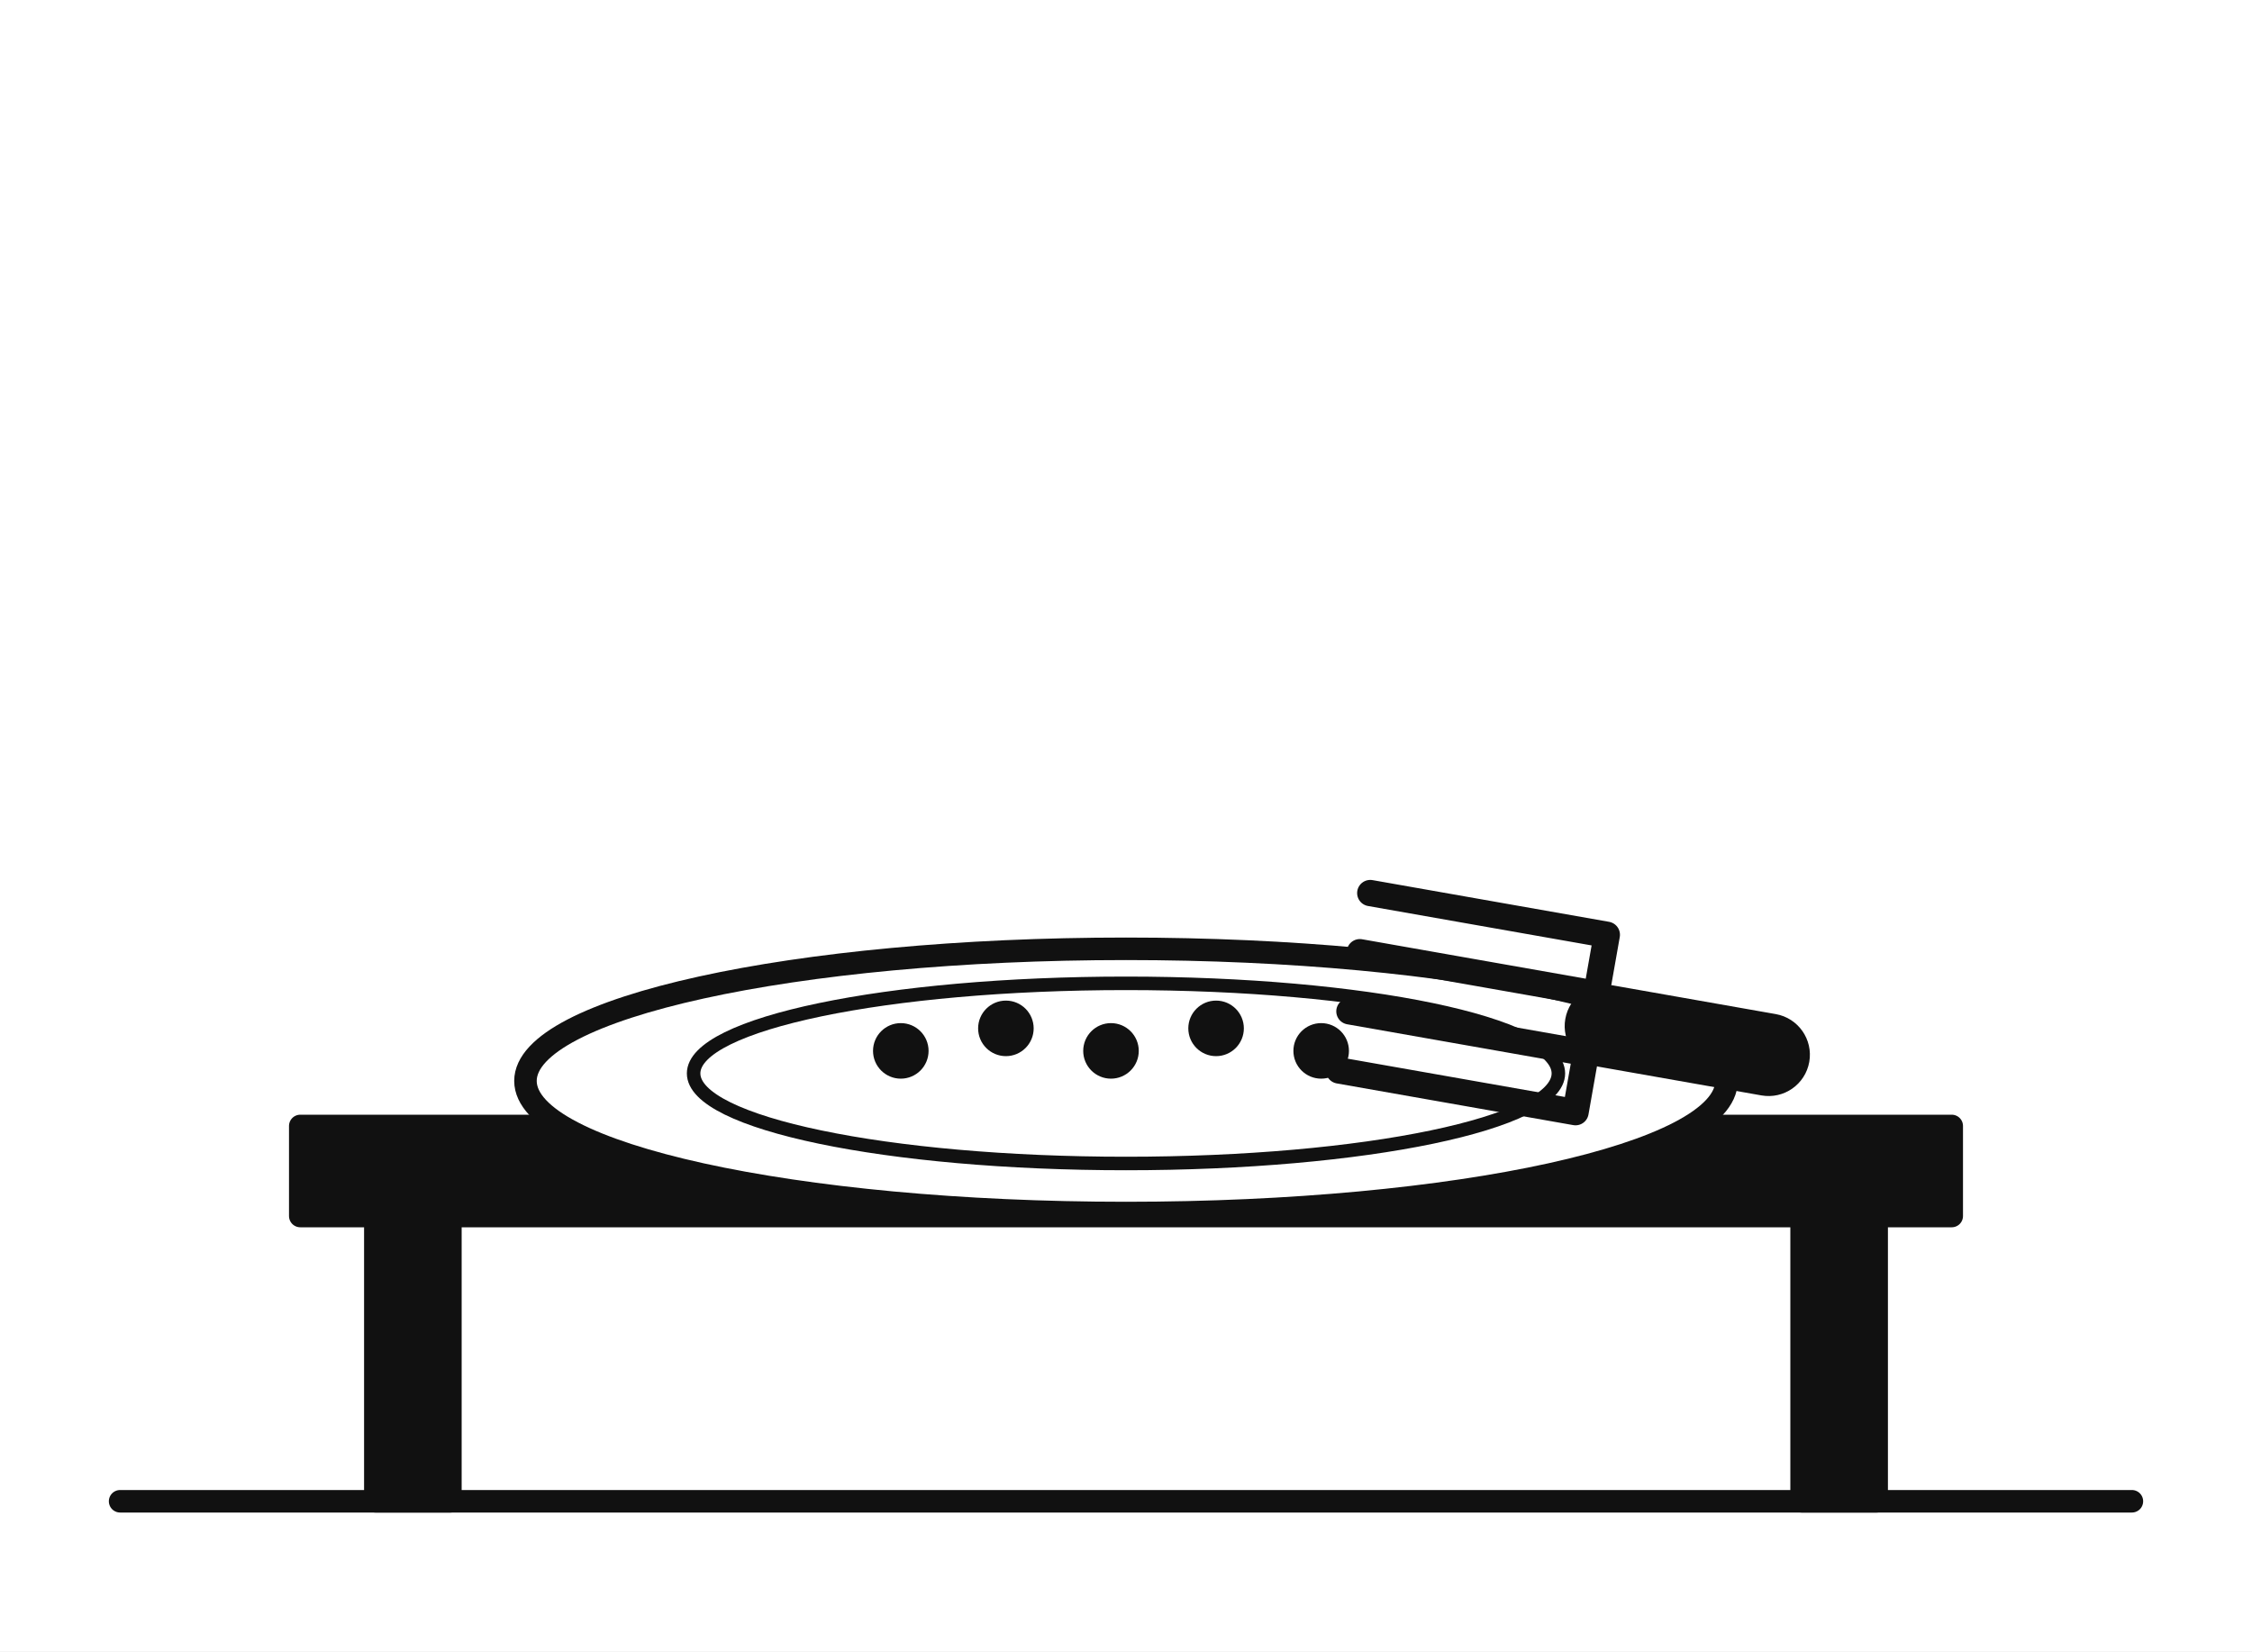
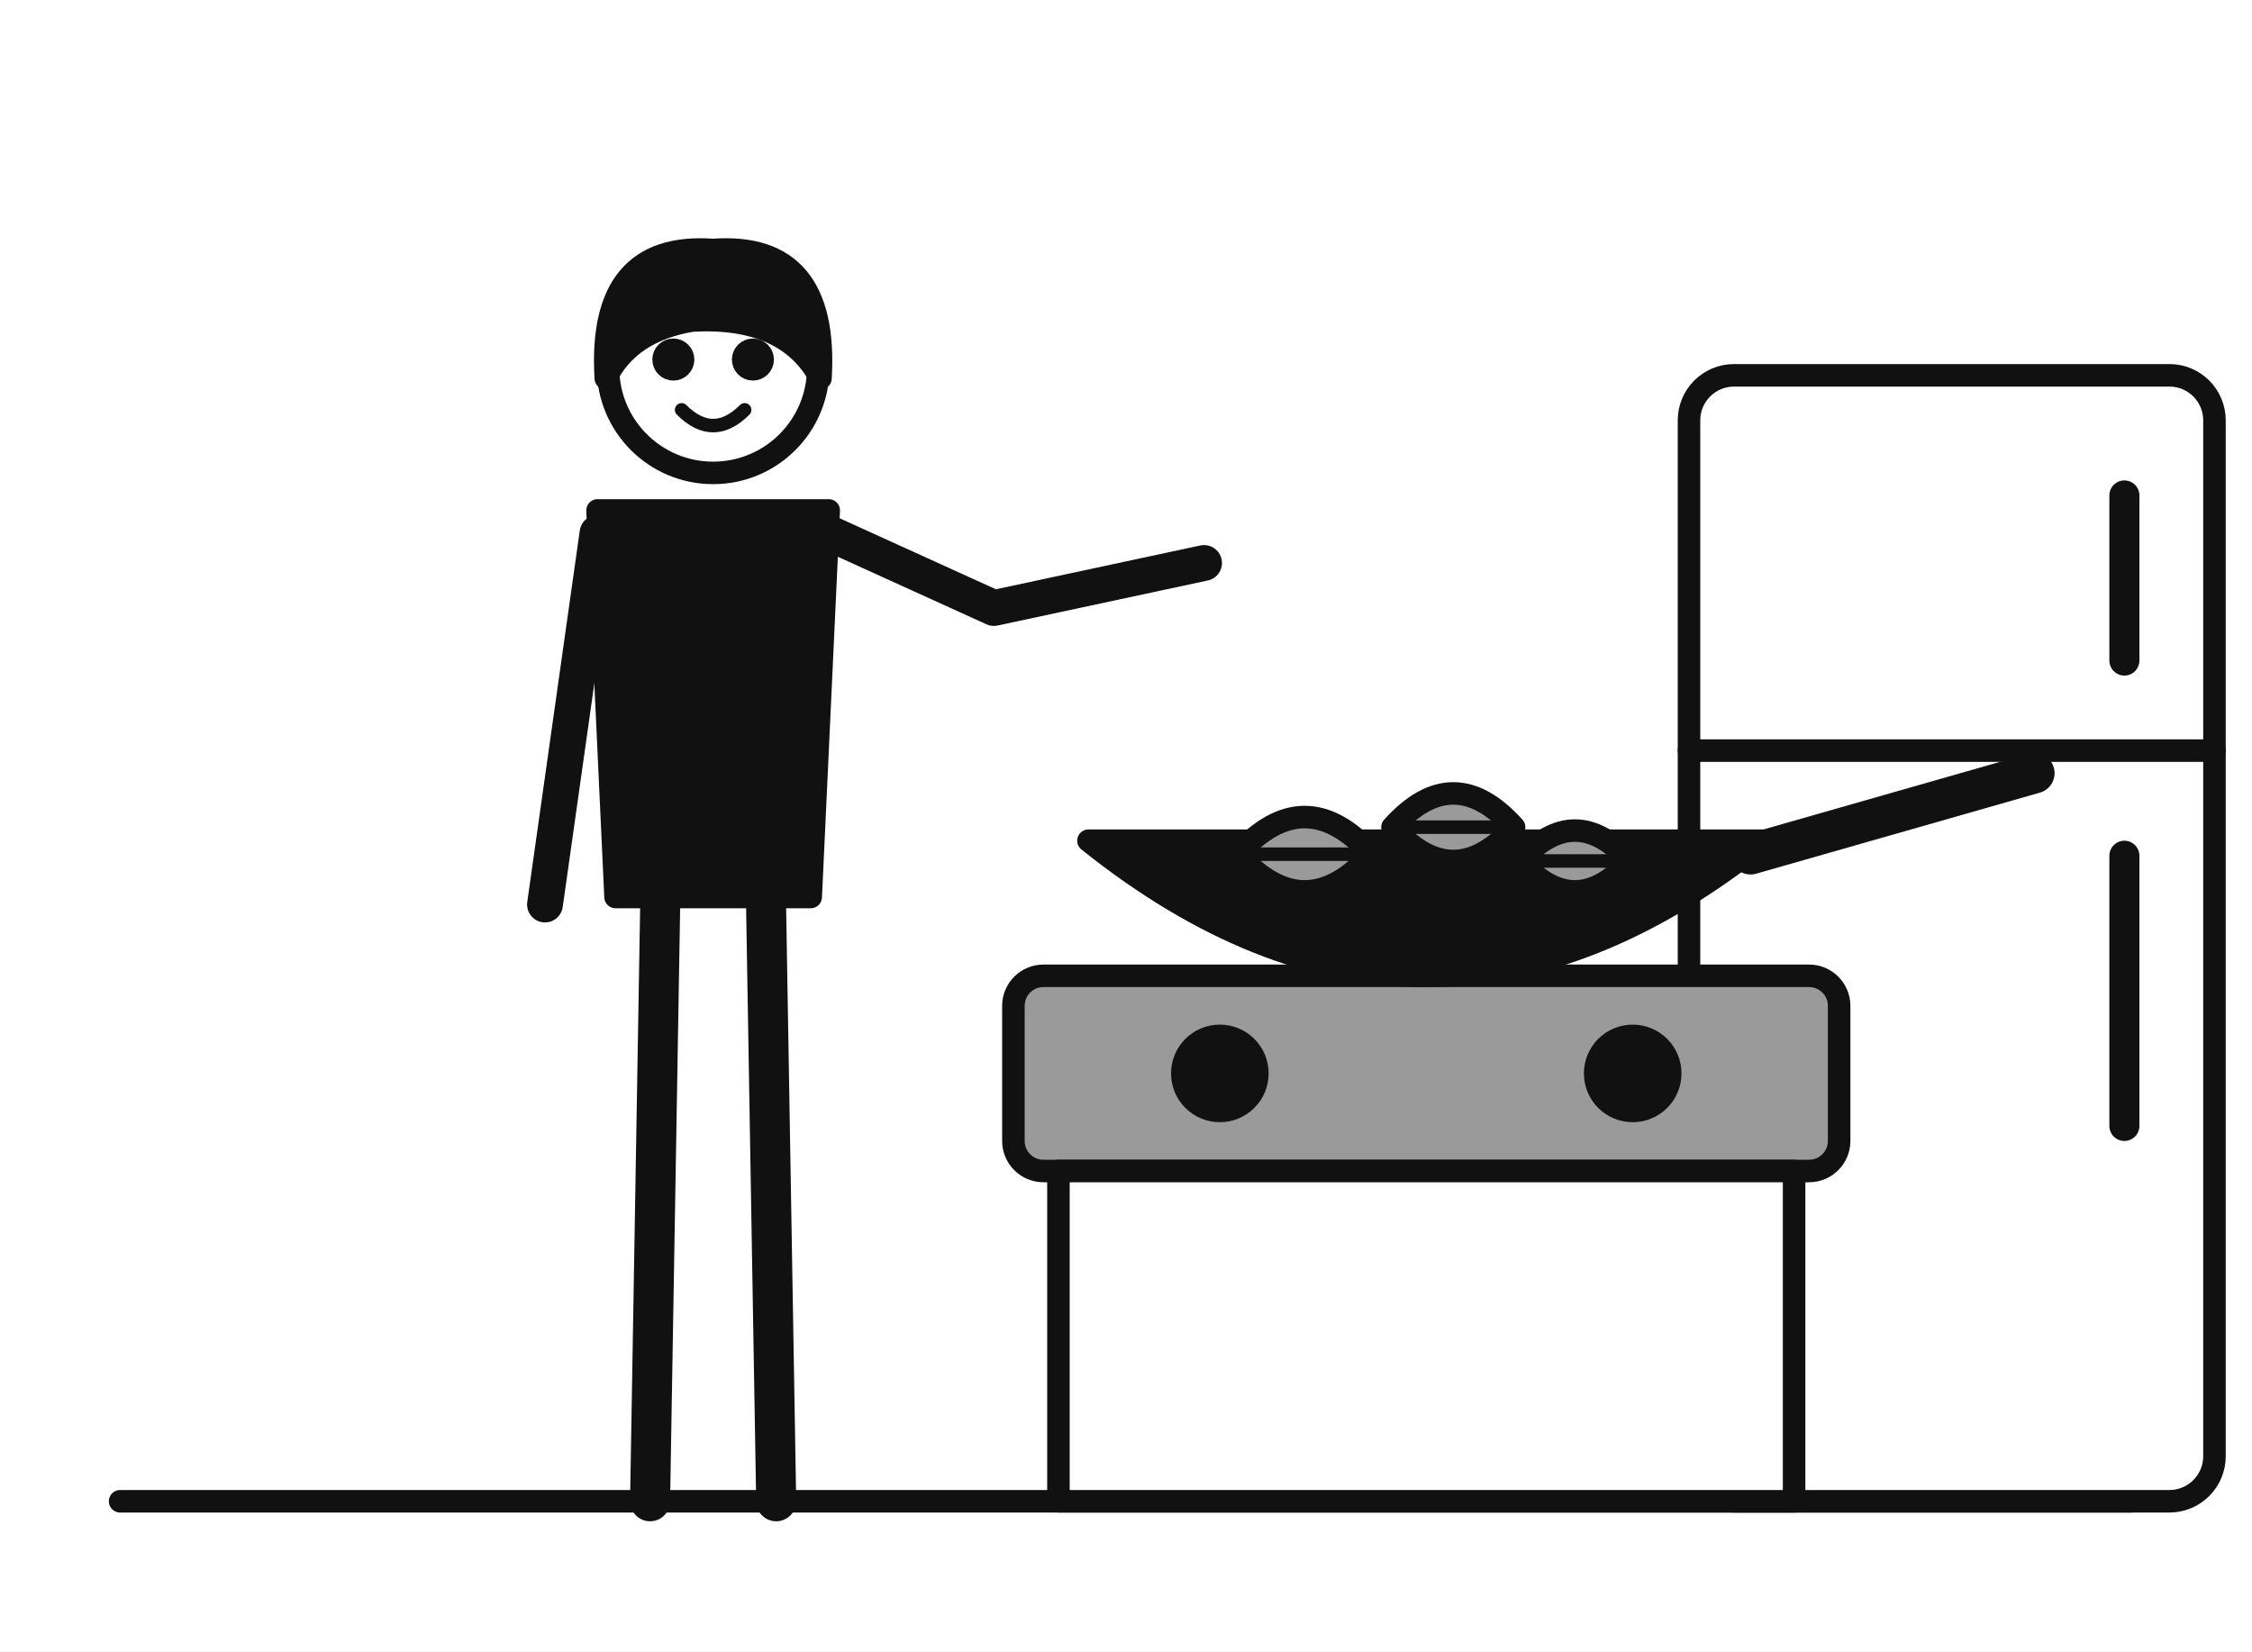
<svg xmlns="http://www.w3.org/2000/svg" viewBox="0 0 300 220">
  <style>.g{fill:none;stroke:#111;stroke-width:3;stroke-linecap:round;stroke-linejoin:round}.p{fill:#fff;stroke:#111;stroke-width:3;stroke-linejoin:round;stroke-linecap:round}.h{fill:#111;stroke:#111;stroke-width:3;stroke-linejoin:round;stroke-linecap:round}.a{fill:#9a9a9a;stroke:#111;stroke-width:3;stroke-linejoin:round;stroke-linecap:round}.t{fill:none;stroke:#111;stroke-width:1.8;stroke-linecap:round;stroke-linejoin:round}.w{fill:none;stroke:#fff;stroke-width:2.2;stroke-linecap:round}.m{fill:#d8342c;stroke:#111;stroke-width:3;stroke-linejoin:round}.hijau{fill:#3a9d4a;stroke:#111;stroke-width:3;stroke-linejoin:round}.biru{fill:#2f6fd6;stroke:#111;stroke-width:3;stroke-linejoin:round}.kuning{fill:#f2c230;stroke:#111;stroke-width:3;stroke-linejoin:round}.birutua{fill:#1c3470;stroke:#111;stroke-width:3;stroke-linejoin:round}.n{fill:#fff;stroke:none}text{font-family:'DFKai-SB','BiauKai','Kaiti TC','Noto Serif TC',serif;fill:#111}.d{font-family:'Segoe UI',Roboto,Arial,sans-serif;font-weight:700}</style>
  <rect width="300" height="220" fill="#fff" />
  <polyline class="g" points="16,200 284,200" />
-   <rect class="h" x="40" y="150" width="220" height="12" rx="0" />
-   <rect class="h" x="50" y="162" width="10" height="38" rx="0" />
-   <rect class="h" x="240" y="162" width="10" height="38" rx="0" />
-   <ellipse class="p" cx="150" cy="144" rx="80" ry="17.6" />
-   <ellipse class="t" cx="150" cy="143" rx="57.6" ry="12" />
-   <circle class="h" cx="120" cy="140" r="2.2" />
-   <circle class="h" cx="134" cy="137" r="2.2" />
-   <circle class="h" cx="148" cy="140" r="2.2" />
-   <circle class="h" cx="162" cy="137" r="2.2" />
-   <circle class="h" cx="176" cy="140" r="2.2" />
-   <g transform="rotate(10 210 136)">
-     <rect class="h" x="210" y="132" width="30" height="8" rx="4" />
-     <path class="g" d="M212 124 L212 148 M212 124 L180 124 M212 132 L180 132 M212 140 L180 140 M212 148 L180 148 " style="stroke-width:3.5" />
-   </g>
+   <rect class="p" x="225" y="50" width="70" height="150" rx="6" />
+   <polyline class="g" points="225,100 295,100" />
+   <polyline class="g" points="283,66 283,88" style="stroke-width:4" />
+   <polyline class="g" points="283,114 283,150" style="stroke-width:4" />
+   <rect class="a" x="135" y="130" width="110" height="26" rx="4" />
+   <circle class="h" cx="162.5" cy="143" r="5" />
+   <circle class="h" cx="217.5" cy="143" r="5" />
+   <rect class="p" x="141" y="156" width="98" height="44" rx="0" />
+   <path class="h" d="M178.8 128 q-4.9 -8.4 1.4 -15.4 q1.4 7 4.9 5.6 q2.8 5.6 -6.3 9.8 Z" />
+   <path class="h" d="M190 128 q-4.9 -8.4 1.4 -15.4 q1.4 7 4.9 5.6 q2.8 5.6 -6.3 9.8 Z" />
+   <path class="h" d="M201.2 128 q-4.9 -8.4 1.4 -15.4 q1.4 7 4.9 5.6 q2.8 5.6 -6.3 9.8 Z" />
+   <path class="h" d="M145 112 Q190 148 235 112 Z" />
+   <polyline class="g" points="233.2,113.8 271,103" style="stroke-width:5.4" />
+   <path class="a" d="M164.9 113.8 Q173.8 103.9 182.7 113.8 Q173.8 123.7 164.9 113.8 Z" />
+   <polyline class="t" points="164.9,113.8 182.7,113.8" />
+   <path class="a" d="M185.5 110.2 Q193.6 101.2 201.7 110.2 Q193.6 119.2 185.5 110.2 Z" />
+   <polyline class="t" points="185.5,110.2 201.7,110.2" />
+   <path class="a" d="M202.5 114.7 Q209.8 106.6 217.1 114.7 Q209.8 122.8 202.5 114.7 Z" />
+   <polyline class="t" points="202.5,114.7 217.1,114.7" />
+   <polyline class="g" points="88,117.5 86.6,200" style="stroke-width:5.33" />
+   <polyline class="g" points="102,117.5 103.4,200" style="stroke-width:5.33" />
+   <polygon class="h" points="79.6,68 110.4,68 108,119.5 82,119.5" />
+   <polyline class="g" points="79.6,71 72.6,120.5" style="stroke-width:4.769" />
+   <polyline class="g" points="110.4,71 132.4,81 160.4,75" style="stroke-width:4.769" />
+   <circle class="p" cx="95" cy="49" r="14" />
+   <path class="h" d="M80.7 50.4 Q79.6 32.2 95 33.3 Q110.4 32.2 109.3 50.4 Q104.8 42 92.2 42.7 Q83.8 44.1 80.7 50.4 Z" />
+   <circle class="h" cx="89.7" cy="47.9" r="1.3" />
+   <circle class="h" cx="100.3" cy="47.9" r="1.3" />
+   <path class="t" d="M90.8 54.6 Q95 58.8 99.2 54.6" />
</svg>
